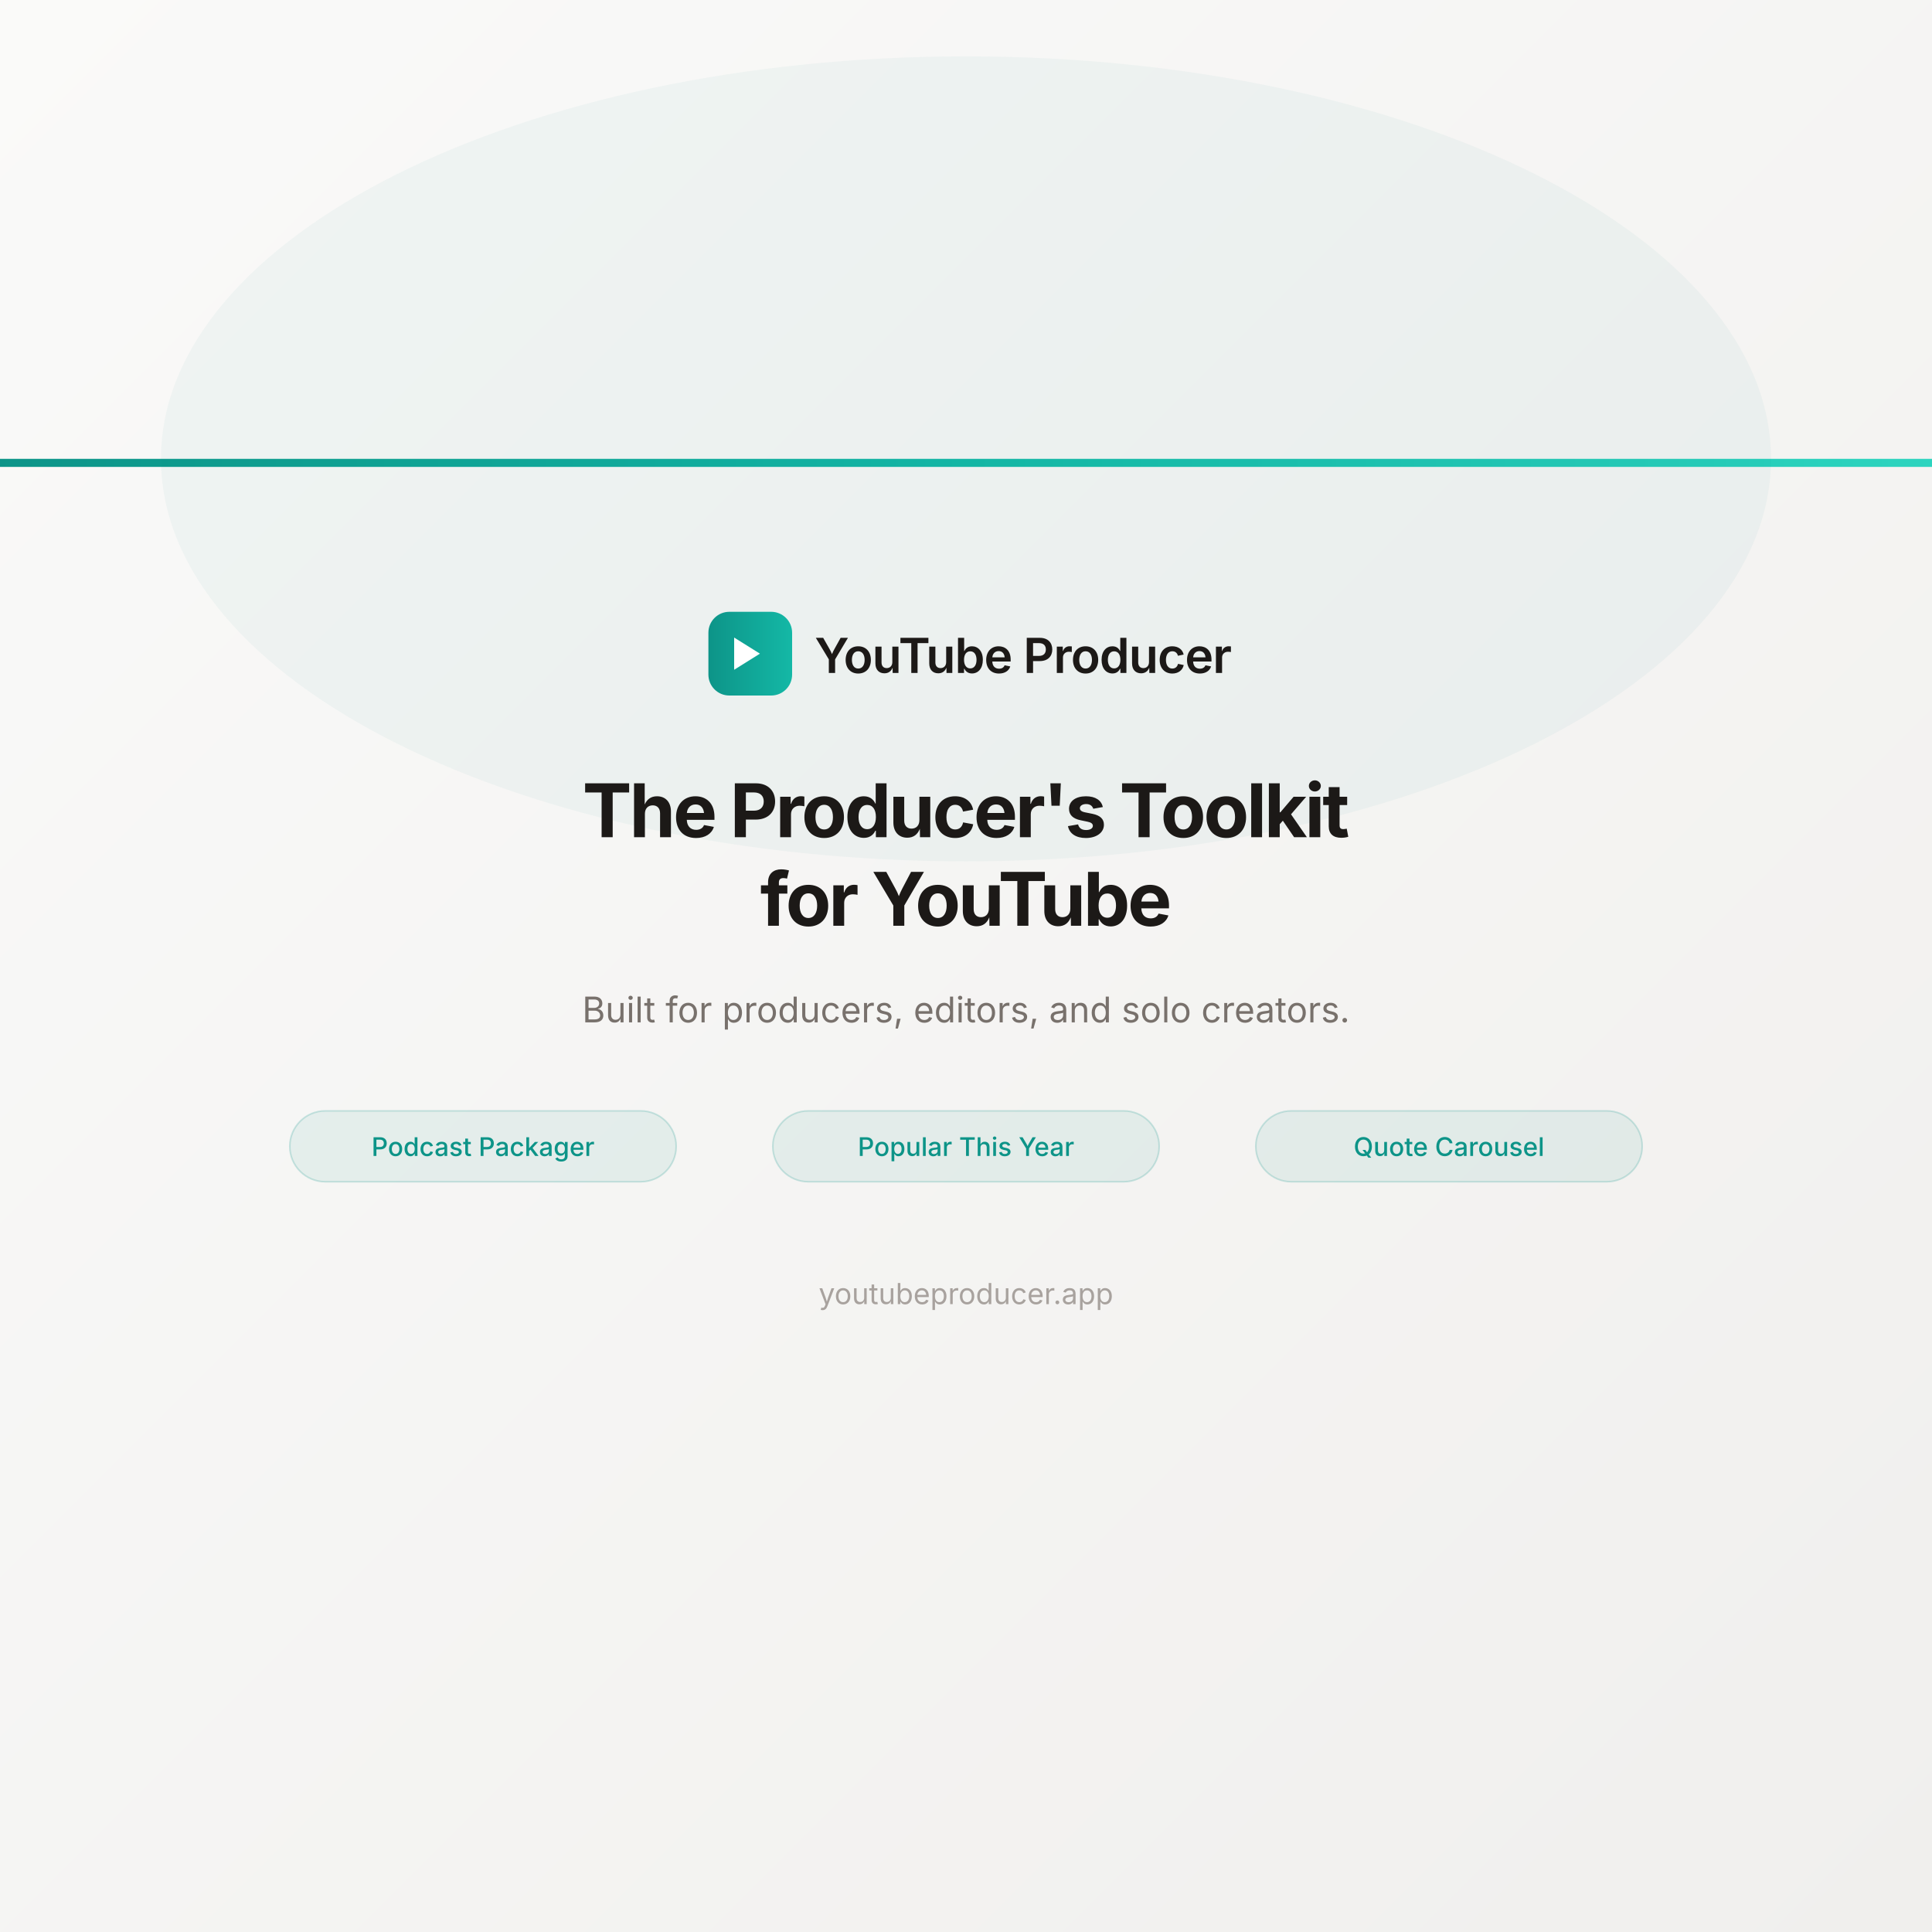
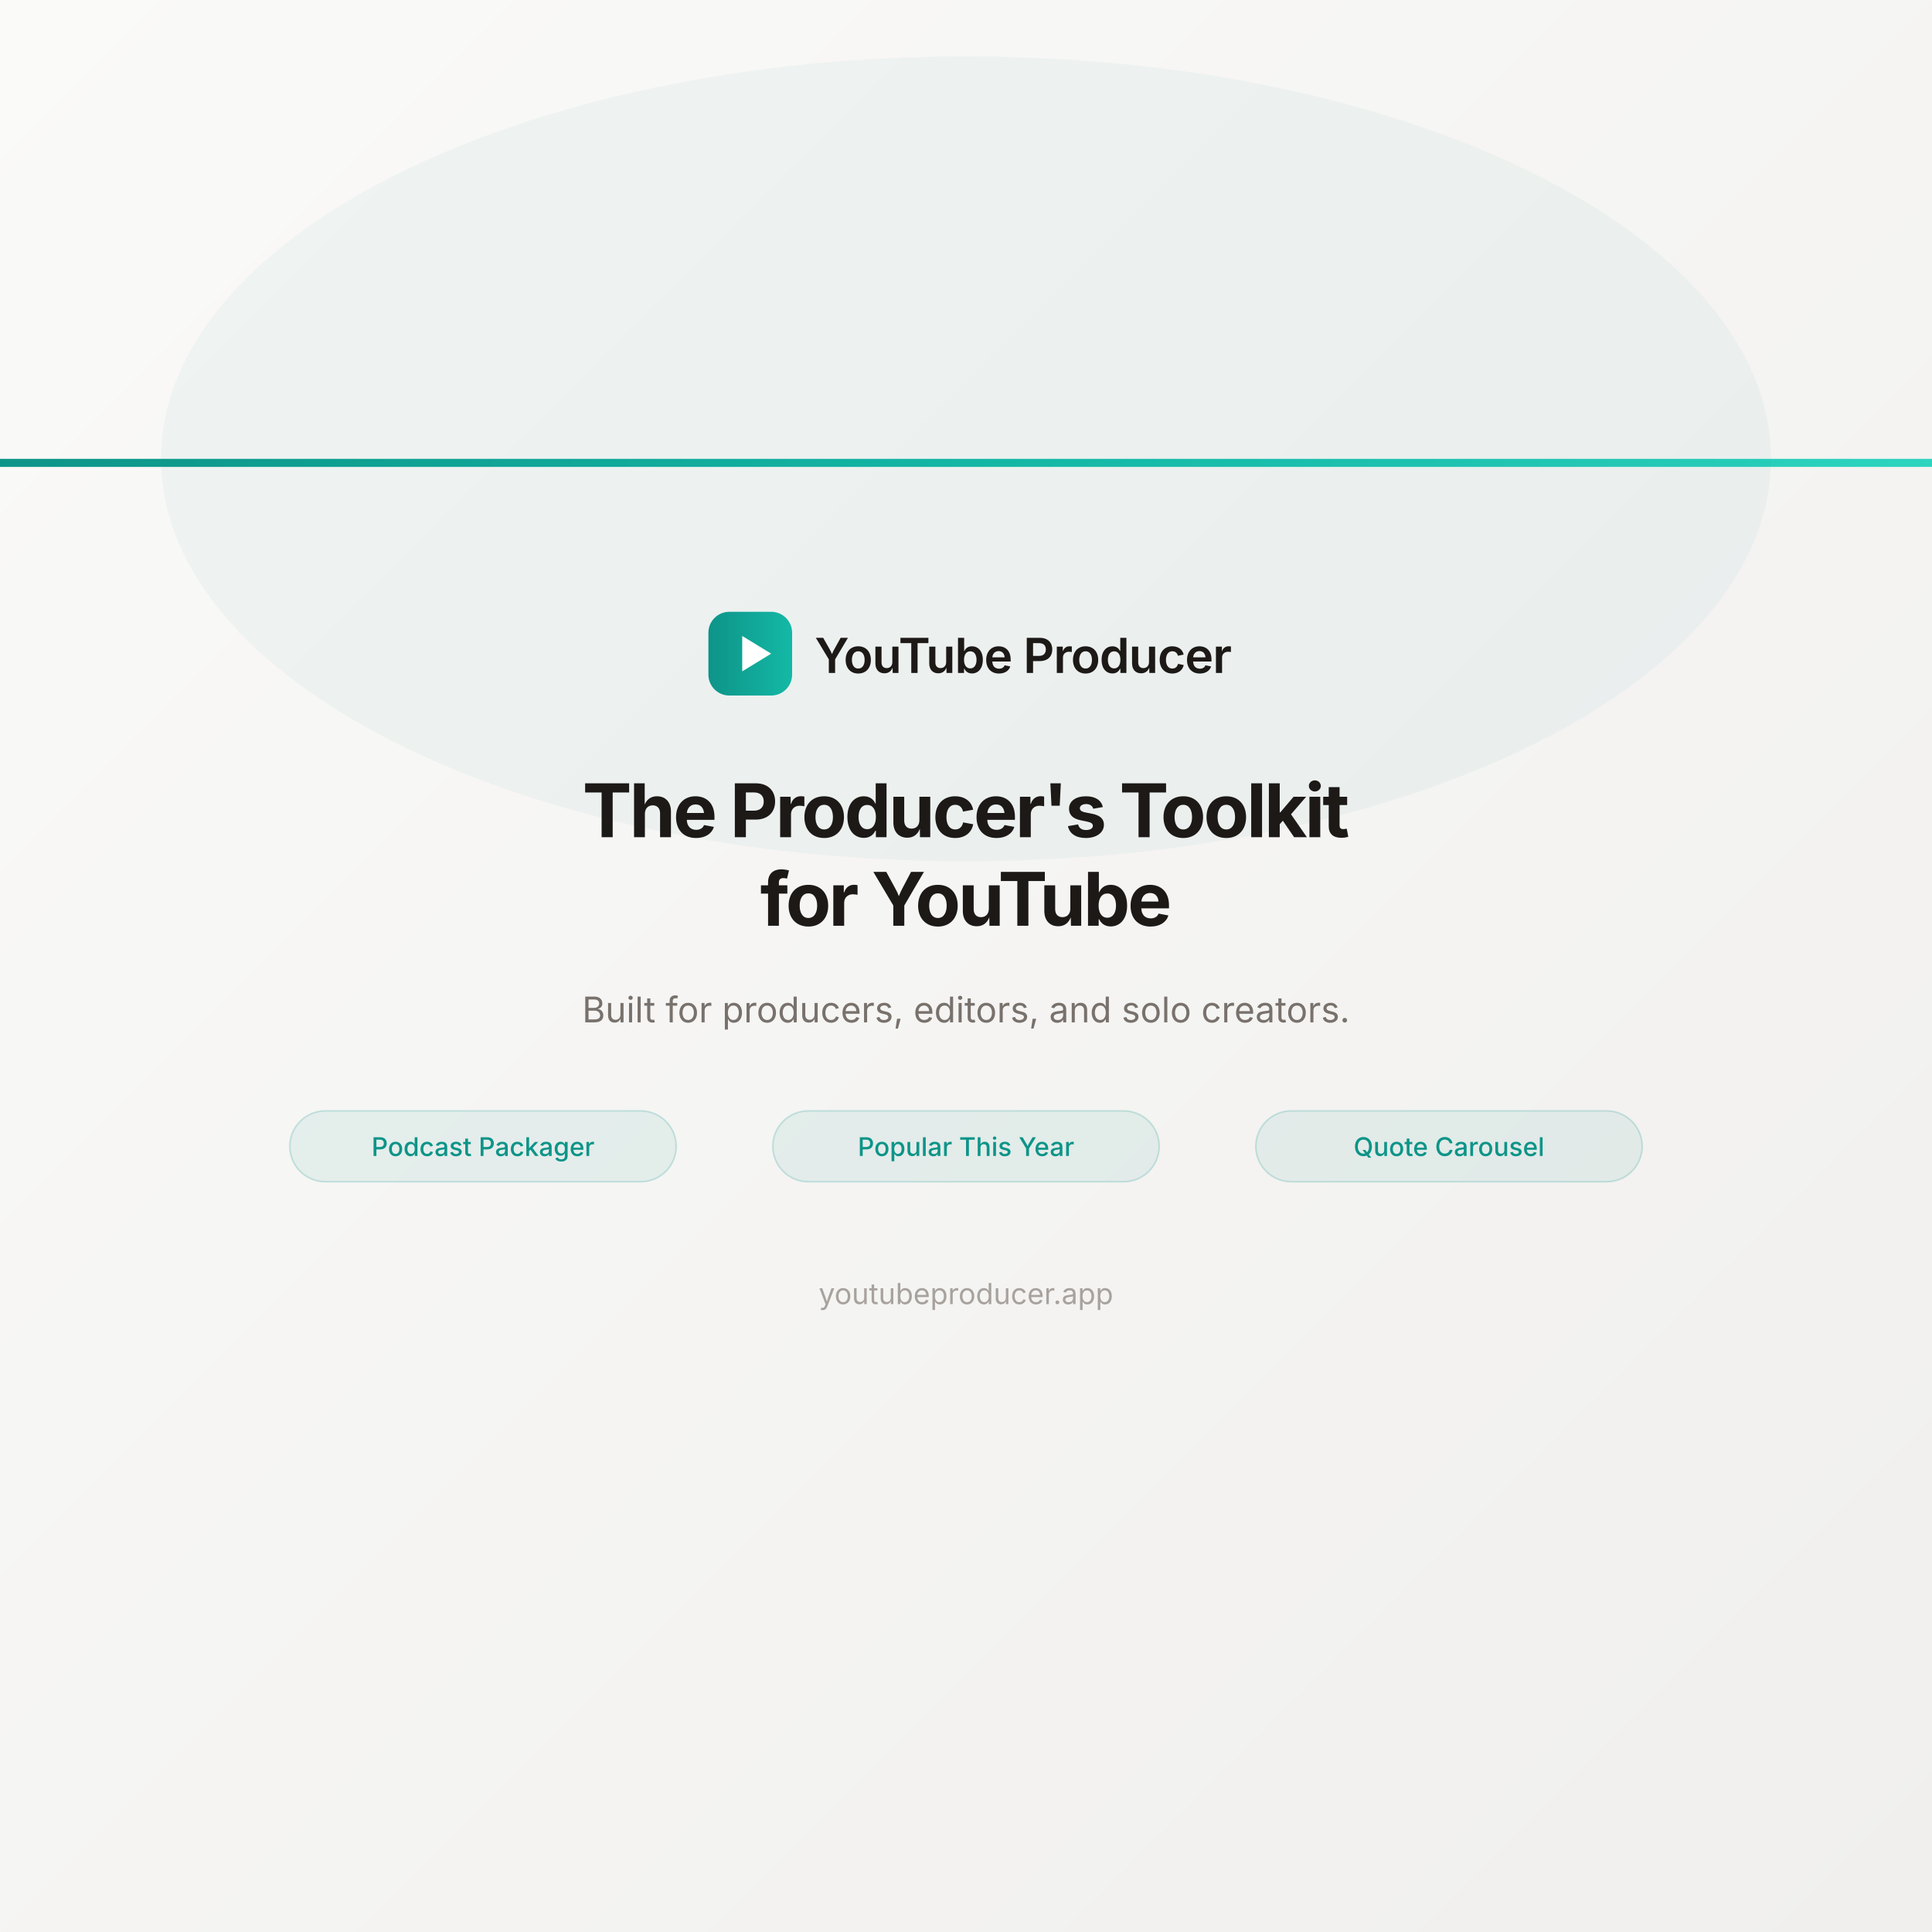
<svg xmlns="http://www.w3.org/2000/svg" width="1200" height="1200" viewBox="0 0 1200 1200">
  <defs>
    <linearGradient id="bg" x1="0" y1="0" x2="1" y2="1">
      <stop offset="0%" stop-color="#fafaf9" />
      <stop offset="100%" stop-color="#f0efed" />
    </linearGradient>
    <linearGradient id="teal" x1="0" y1="0" x2="1" y2="0">
      <stop offset="0%" stop-color="#0d9488" />
      <stop offset="100%" stop-color="#14b8a6" />
    </linearGradient>
    <linearGradient id="topBar" x1="0" y1="0" x2="1" y2="0">
      <stop offset="0%" stop-color="#0d9488" />
      <stop offset="50%" stop-color="#14b8a6" />
      <stop offset="100%" stop-color="#2dd4bf" />
    </linearGradient>
  </defs>
  <rect width="1200" height="1200" fill="url(#bg)" />
  <rect y="285" width="1200" height="5" fill="url(#topBar)" />
  <ellipse cx="600" cy="285" rx="500" ry="250" fill="rgba(13, 148, 136, 0.04)" />
  <rect x="440" y="380" width="52" height="52" rx="13" fill="url(#teal)" />
-   <path d="M456 396 L456 416 L472 406 Z" fill="white" />
+   <path d="M461 395 L461 417 L479 406 Z" fill="white" />
  <text x="506" y="418" font-family="-apple-system, Helvetica Neue, sans-serif" font-size="30" font-weight="600" fill="#1c1917" letter-spacing="-0.5">YouTube Producer</text>
  <text x="600" y="520" text-anchor="middle" font-family="-apple-system, Helvetica Neue, sans-serif" font-size="46" font-weight="700" fill="#1c1917" letter-spacing="-1.5">The Producer's Toolkit</text>
  <text x="600" y="575" text-anchor="middle" font-family="-apple-system, Helvetica Neue, sans-serif" font-size="46" font-weight="700" fill="#1c1917" letter-spacing="-1.5">for YouTube</text>
  <text x="600" y="635" text-anchor="middle" font-family="-apple-system, Helvetica Neue, sans-serif" font-size="22" fill="#78716c">Built for producers, editors, and solo creators.</text>
  <rect x="180" y="690" width="240" height="44" rx="22" fill="rgba(13, 148, 136, 0.08)" stroke="#0d9488" stroke-width="1" stroke-opacity="0.2" />
  <text x="300" y="718" text-anchor="middle" font-family="-apple-system, Helvetica Neue, sans-serif" font-size="16" font-weight="500" fill="#0d9488">Podcast Packager</text>
  <rect x="480" y="690" width="240" height="44" rx="22" fill="rgba(13, 148, 136, 0.08)" stroke="#0d9488" stroke-width="1" stroke-opacity="0.2" />
  <text x="600" y="718" text-anchor="middle" font-family="-apple-system, Helvetica Neue, sans-serif" font-size="16" font-weight="500" fill="#0d9488">Popular This Year</text>
  <rect x="780" y="690" width="240" height="44" rx="22" fill="rgba(13, 148, 136, 0.08)" stroke="#0d9488" stroke-width="1" stroke-opacity="0.2" />
  <text x="900" y="718" text-anchor="middle" font-family="-apple-system, Helvetica Neue, sans-serif" font-size="16" font-weight="500" fill="#0d9488">Quote Carousel</text>
  <text x="600" y="810" text-anchor="middle" font-family="-apple-system, Helvetica Neue, sans-serif" font-size="18" fill="#a8a29e">youtubeproducer.app</text>
</svg>
